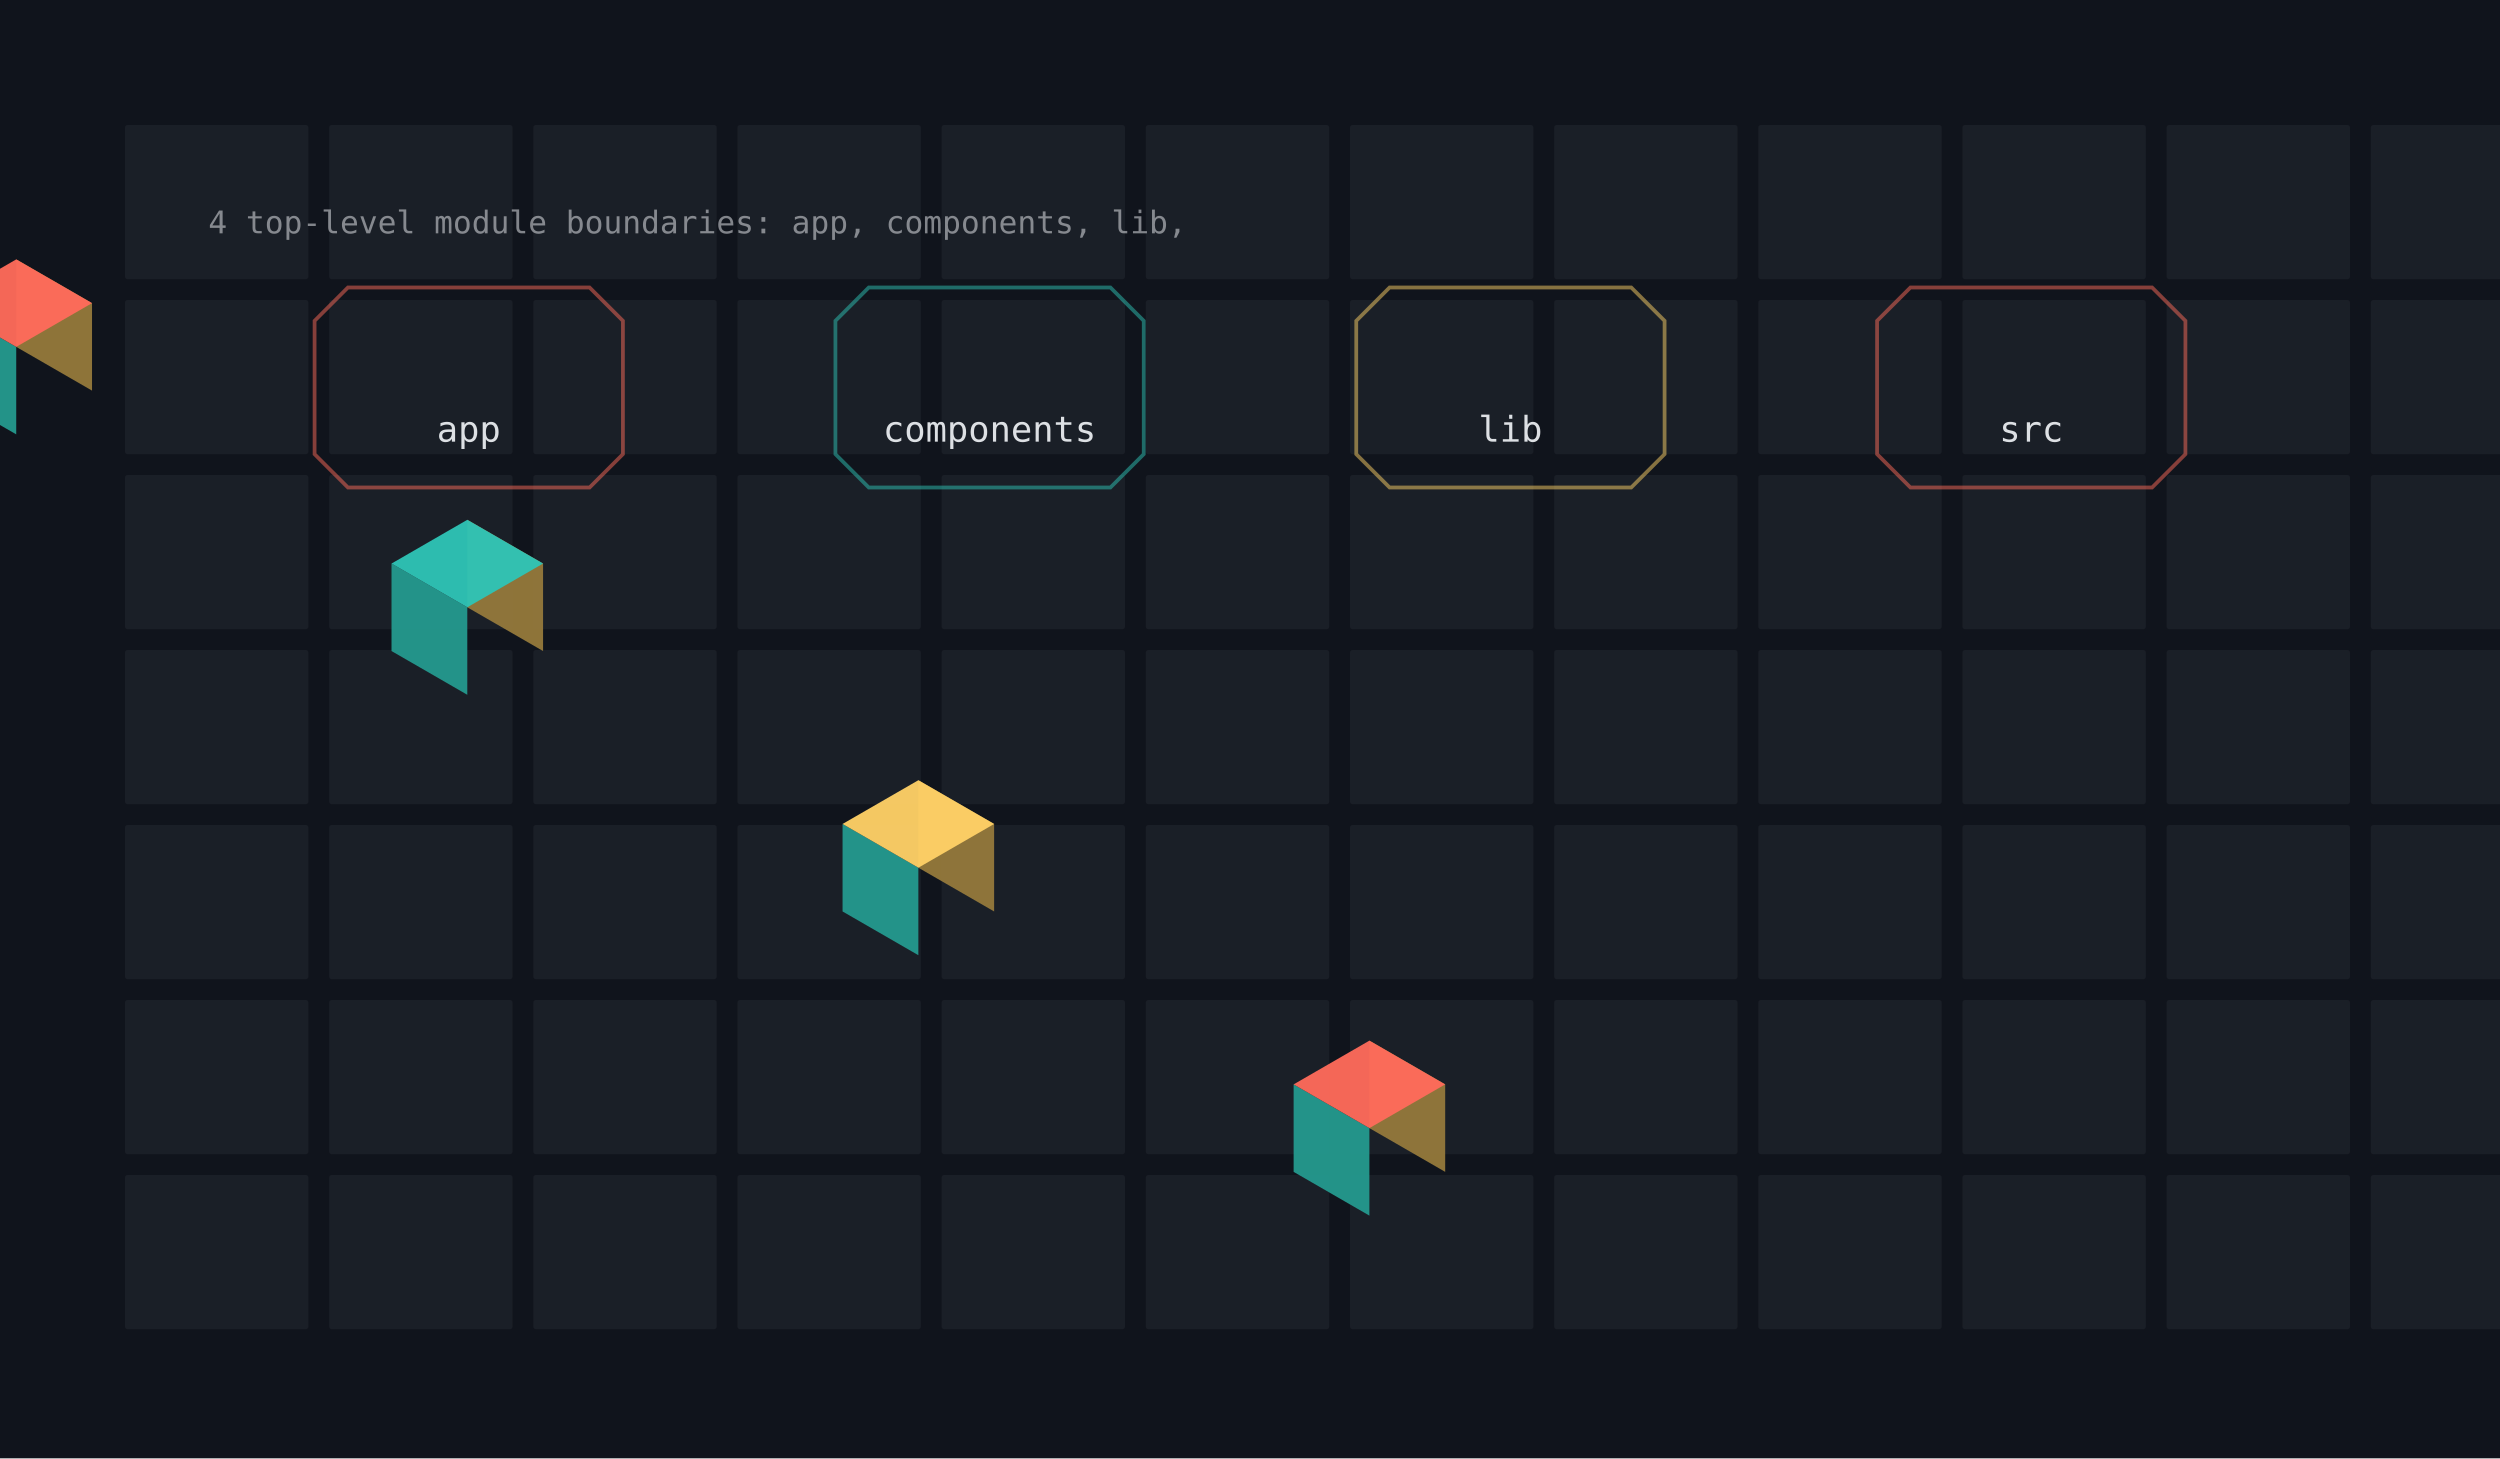
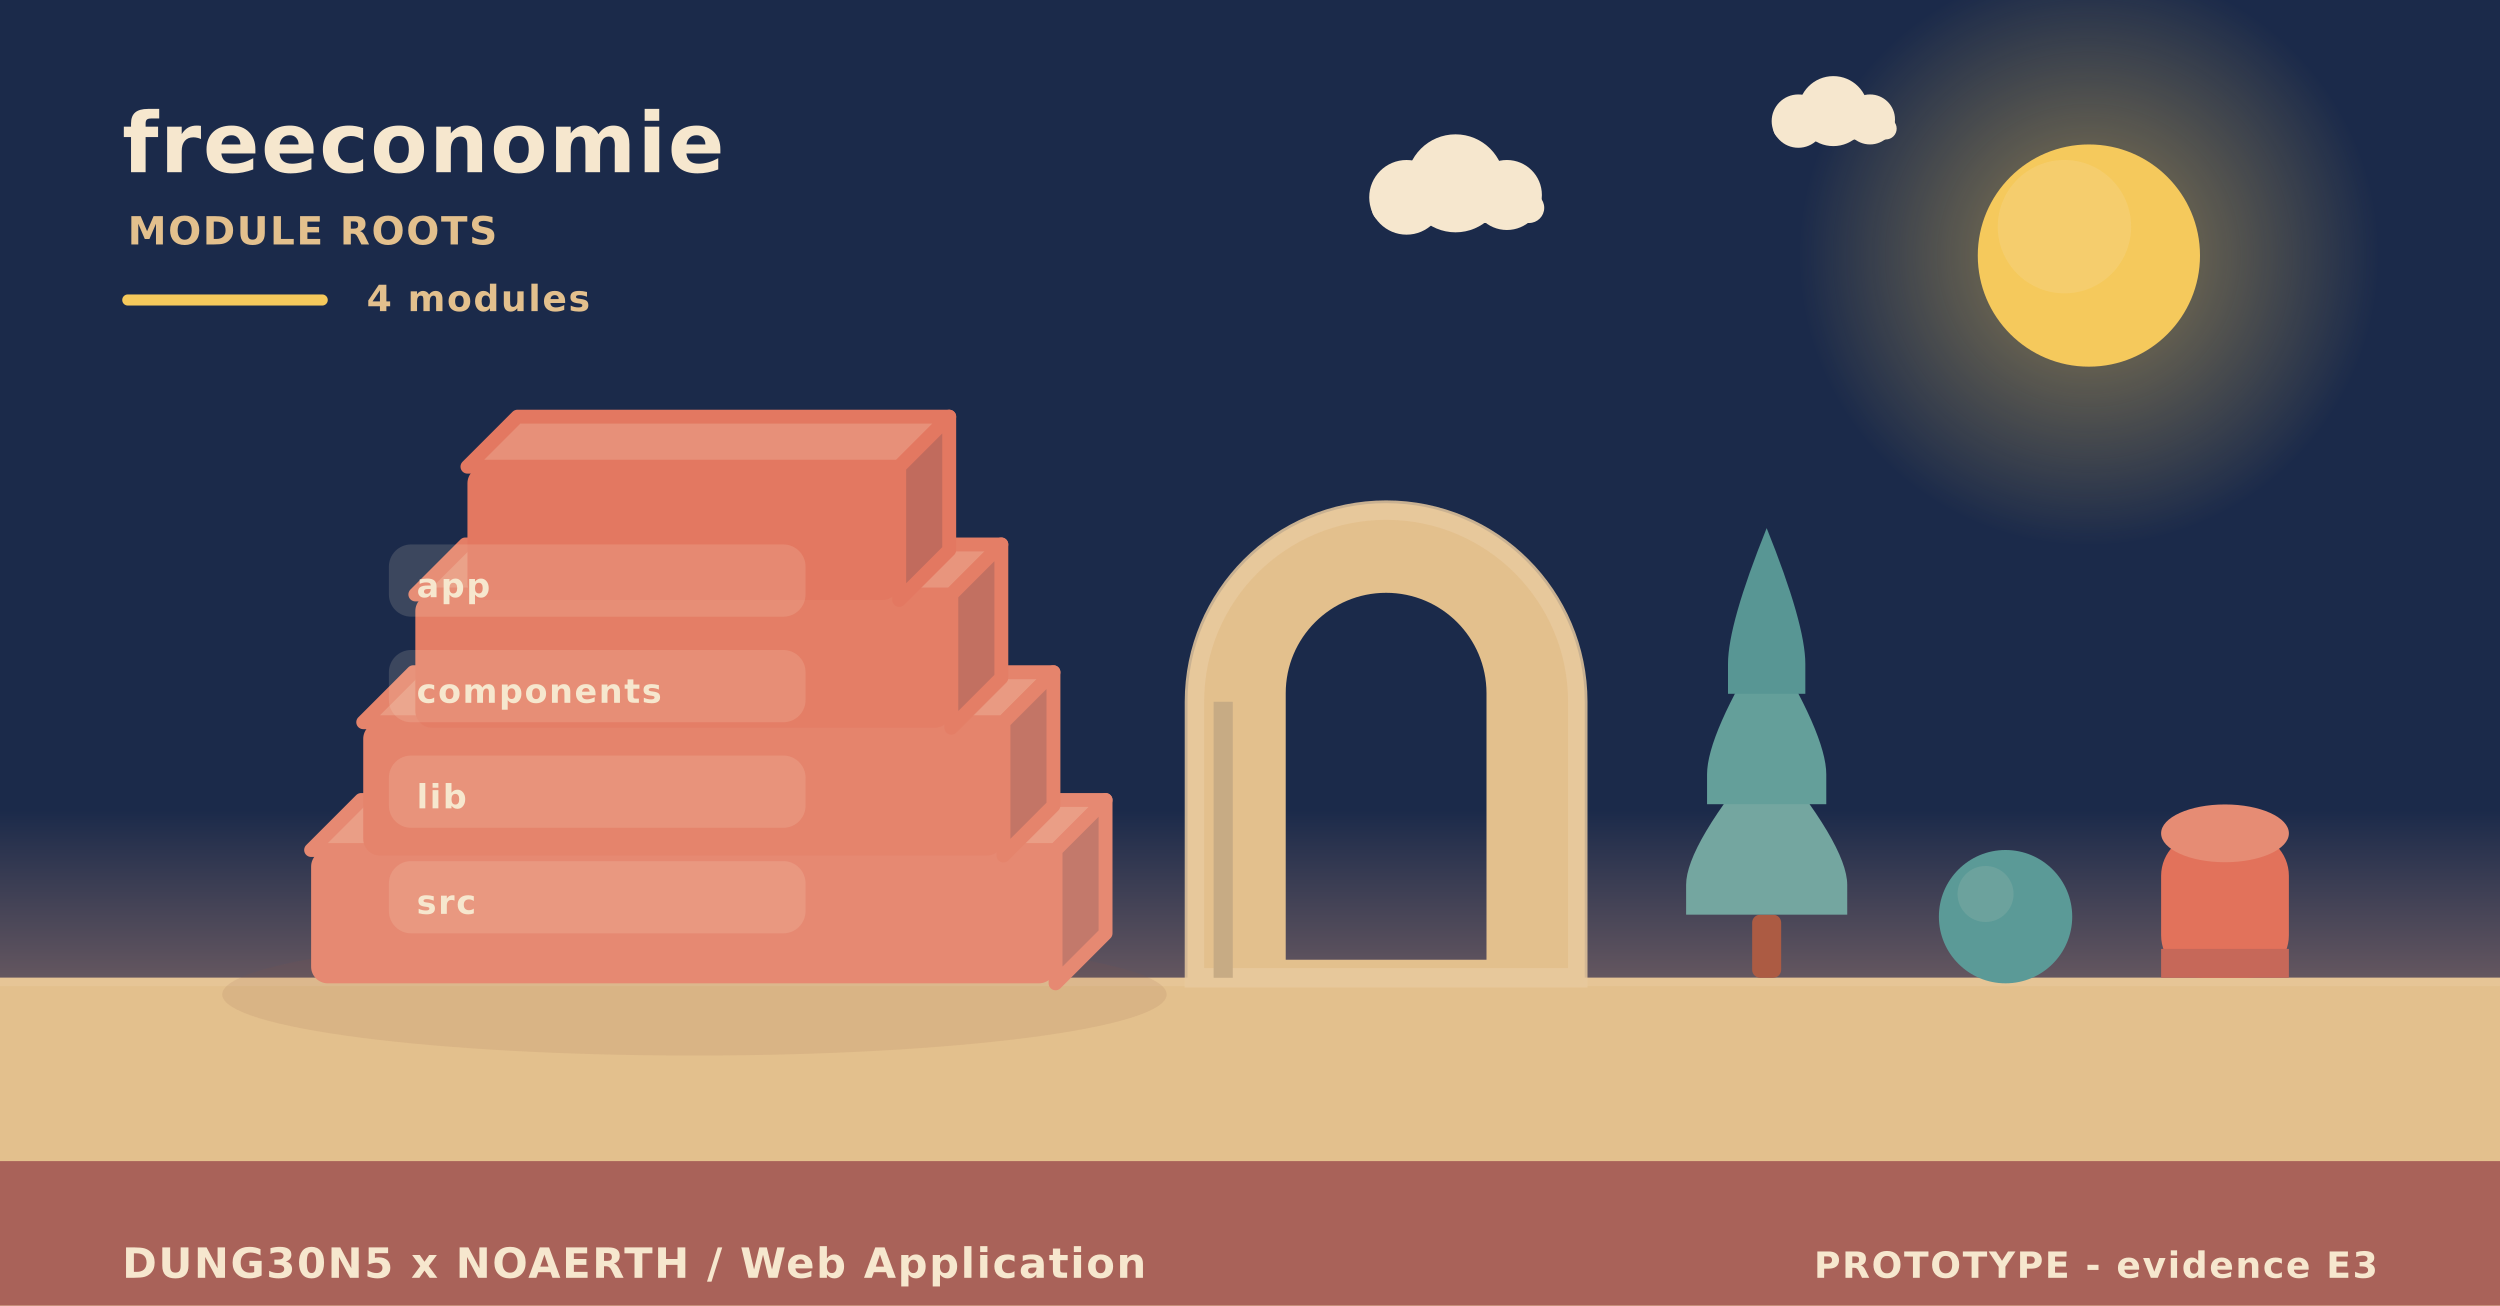
- <svg xmlns="http://www.w3.org/2000/svg" viewBox="0 0 1200 700" width="1200" height="700" role="img" aria-label="freeconomie architecture">
-   <rect width="1200" height="700" fill="#10141c" />
-   <defs>
-     <linearGradient id="ga" x1="0" y1="0" x2="1" y2="1">
-       <stop offset="0%" stop-color="#ff6b5a" />
-       <stop offset="100%" stop-color="#2ec4b6" />
-     </linearGradient>
-   </defs>
-   <rect x="60.00" y="60.00" width="88.00" height="74.00" rx="1.20" fill="#f2f5f9" opacity="0.05" />
-   <rect x="158.00" y="60.00" width="88.00" height="74.00" rx="1.20" fill="#f2f5f9" opacity="0.05" />
-   <rect x="256.00" y="60.00" width="88.00" height="74.00" rx="1.20" fill="#f2f5f9" opacity="0.05" />
-   <rect x="354.00" y="60.00" width="88.00" height="74.00" rx="1.20" fill="#f2f5f9" opacity="0.05" />
-   <rect x="452.00" y="60.00" width="88.00" height="74.00" rx="1.20" fill="#f2f5f9" opacity="0.05" />
-   <rect x="550.00" y="60.00" width="88.00" height="74.00" rx="1.20" fill="#f2f5f9" opacity="0.05" />
-   <rect x="648.00" y="60.00" width="88.00" height="74.00" rx="1.20" fill="#f2f5f9" opacity="0.05" />
-   <rect x="746.00" y="60.00" width="88.00" height="74.00" rx="1.20" fill="#f2f5f9" opacity="0.05" />
-   <rect x="844.00" y="60.00" width="88.00" height="74.00" rx="1.20" fill="#f2f5f9" opacity="0.05" />
-   <rect x="942.00" y="60.00" width="88.00" height="74.00" rx="1.20" fill="#f2f5f9" opacity="0.05" />
-   <rect x="1040.00" y="60.00" width="88.00" height="74.00" rx="1.20" fill="#f2f5f9" opacity="0.05" />
-   <rect x="1138.00" y="60.00" width="88.00" height="74.00" rx="1.20" fill="#f2f5f9" opacity="0.05" />
-   <rect x="60.00" y="144.00" width="88.00" height="74.00" rx="1.20" fill="#f2f5f9" opacity="0.05" />
-   <rect x="158.00" y="144.00" width="88.00" height="74.00" rx="1.20" fill="#f2f5f9" opacity="0.05" />
-   <rect x="256.00" y="144.00" width="88.00" height="74.00" rx="1.20" fill="#f2f5f9" opacity="0.05" />
-   <rect x="354.00" y="144.00" width="88.00" height="74.00" rx="1.20" fill="#f2f5f9" opacity="0.05" />
-   <rect x="452.00" y="144.00" width="88.00" height="74.00" rx="1.20" fill="#f2f5f9" opacity="0.05" />
-   <rect x="550.00" y="144.00" width="88.00" height="74.00" rx="1.20" fill="#f2f5f9" opacity="0.05" />
-   <rect x="648.00" y="144.00" width="88.00" height="74.00" rx="1.20" fill="#f2f5f9" opacity="0.05" />
-   <rect x="746.00" y="144.00" width="88.00" height="74.00" rx="1.20" fill="#f2f5f9" opacity="0.05" />
-   <rect x="844.00" y="144.00" width="88.00" height="74.00" rx="1.20" fill="#f2f5f9" opacity="0.05" />
-   <rect x="942.00" y="144.00" width="88.00" height="74.00" rx="1.20" fill="#f2f5f9" opacity="0.05" />
-   <rect x="1040.00" y="144.00" width="88.00" height="74.00" rx="1.20" fill="#f2f5f9" opacity="0.05" />
-   <rect x="1138.00" y="144.00" width="88.00" height="74.00" rx="1.20" fill="#f2f5f9" opacity="0.05" />
-   <rect x="60.00" y="228.00" width="88.00" height="74.00" rx="1.20" fill="#f2f5f9" opacity="0.05" />
-   <rect x="158.00" y="228.00" width="88.00" height="74.00" rx="1.20" fill="#f2f5f9" opacity="0.05" />
-   <rect x="256.00" y="228.00" width="88.00" height="74.00" rx="1.20" fill="#f2f5f9" opacity="0.05" />
-   <rect x="354.00" y="228.00" width="88.00" height="74.00" rx="1.20" fill="#f2f5f9" opacity="0.05" />
-   <rect x="452.00" y="228.00" width="88.00" height="74.00" rx="1.20" fill="#f2f5f9" opacity="0.05" />
-   <rect x="550.00" y="228.00" width="88.00" height="74.00" rx="1.20" fill="#f2f5f9" opacity="0.05" />
-   <rect x="648.00" y="228.00" width="88.00" height="74.00" rx="1.20" fill="#f2f5f9" opacity="0.05" />
-   <rect x="746.00" y="228.00" width="88.00" height="74.00" rx="1.20" fill="#f2f5f9" opacity="0.05" />
-   <rect x="844.00" y="228.00" width="88.00" height="74.00" rx="1.20" fill="#f2f5f9" opacity="0.05" />
-   <rect x="942.00" y="228.00" width="88.00" height="74.00" rx="1.20" fill="#f2f5f9" opacity="0.05" />
-   <rect x="1040.00" y="228.00" width="88.00" height="74.00" rx="1.20" fill="#f2f5f9" opacity="0.05" />
-   <rect x="1138.00" y="228.00" width="88.00" height="74.00" rx="1.20" fill="#f2f5f9" opacity="0.05" />
-   <rect x="60.00" y="312.00" width="88.00" height="74.00" rx="1.20" fill="#f2f5f9" opacity="0.05" />
-   <rect x="158.00" y="312.00" width="88.00" height="74.00" rx="1.20" fill="#f2f5f9" opacity="0.05" />
-   <rect x="256.00" y="312.00" width="88.00" height="74.00" rx="1.20" fill="#f2f5f9" opacity="0.05" />
-   <rect x="354.00" y="312.00" width="88.00" height="74.00" rx="1.20" fill="#f2f5f9" opacity="0.05" />
-   <rect x="452.00" y="312.00" width="88.00" height="74.00" rx="1.20" fill="#f2f5f9" opacity="0.05" />
-   <rect x="550.00" y="312.00" width="88.00" height="74.00" rx="1.20" fill="#f2f5f9" opacity="0.05" />
-   <rect x="648.00" y="312.00" width="88.00" height="74.00" rx="1.20" fill="#f2f5f9" opacity="0.05" />
-   <rect x="746.00" y="312.00" width="88.00" height="74.00" rx="1.20" fill="#f2f5f9" opacity="0.05" />
-   <rect x="844.00" y="312.00" width="88.00" height="74.00" rx="1.20" fill="#f2f5f9" opacity="0.05" />
-   <rect x="942.00" y="312.00" width="88.00" height="74.00" rx="1.20" fill="#f2f5f9" opacity="0.05" />
-   <rect x="1040.00" y="312.00" width="88.00" height="74.00" rx="1.20" fill="#f2f5f9" opacity="0.05" />
-   <rect x="1138.00" y="312.00" width="88.00" height="74.00" rx="1.20" fill="#f2f5f9" opacity="0.05" />
-   <rect x="60.00" y="396.00" width="88.00" height="74.00" rx="1.20" fill="#f2f5f9" opacity="0.05" />
-   <rect x="158.00" y="396.00" width="88.00" height="74.00" rx="1.20" fill="#f2f5f9" opacity="0.05" />
-   <rect x="256.00" y="396.00" width="88.00" height="74.00" rx="1.20" fill="#f2f5f9" opacity="0.05" />
-   <rect x="354.00" y="396.00" width="88.00" height="74.00" rx="1.20" fill="#f2f5f9" opacity="0.05" />
-   <rect x="452.00" y="396.00" width="88.00" height="74.00" rx="1.20" fill="#f2f5f9" opacity="0.05" />
-   <rect x="550.00" y="396.00" width="88.00" height="74.00" rx="1.20" fill="#f2f5f9" opacity="0.05" />
-   <rect x="648.00" y="396.00" width="88.00" height="74.00" rx="1.20" fill="#f2f5f9" opacity="0.05" />
-   <rect x="746.00" y="396.00" width="88.00" height="74.00" rx="1.20" fill="#f2f5f9" opacity="0.05" />
-   <rect x="844.00" y="396.00" width="88.00" height="74.00" rx="1.20" fill="#f2f5f9" opacity="0.05" />
-   <rect x="942.00" y="396.00" width="88.00" height="74.00" rx="1.20" fill="#f2f5f9" opacity="0.05" />
-   <rect x="1040.00" y="396.00" width="88.00" height="74.00" rx="1.20" fill="#f2f5f9" opacity="0.05" />
-   <rect x="1138.00" y="396.00" width="88.00" height="74.00" rx="1.20" fill="#f2f5f9" opacity="0.05" />
-   <rect x="60.00" y="480.00" width="88.00" height="74.00" rx="1.20" fill="#f2f5f9" opacity="0.05" />
-   <rect x="158.00" y="480.00" width="88.00" height="74.00" rx="1.20" fill="#f2f5f9" opacity="0.05" />
-   <rect x="256.00" y="480.00" width="88.00" height="74.00" rx="1.20" fill="#f2f5f9" opacity="0.05" />
-   <rect x="354.00" y="480.00" width="88.00" height="74.00" rx="1.20" fill="#f2f5f9" opacity="0.05" />
-   <rect x="452.00" y="480.00" width="88.00" height="74.00" rx="1.20" fill="#f2f5f9" opacity="0.05" />
-   <rect x="550.00" y="480.00" width="88.00" height="74.00" rx="1.20" fill="#f2f5f9" opacity="0.05" />
-   <rect x="648.00" y="480.00" width="88.00" height="74.00" rx="1.20" fill="#f2f5f9" opacity="0.05" />
-   <rect x="746.00" y="480.00" width="88.00" height="74.00" rx="1.20" fill="#f2f5f9" opacity="0.05" />
-   <rect x="844.00" y="480.00" width="88.00" height="74.00" rx="1.20" fill="#f2f5f9" opacity="0.05" />
-   <rect x="942.00" y="480.00" width="88.00" height="74.00" rx="1.20" fill="#f2f5f9" opacity="0.05" />
-   <rect x="1040.00" y="480.00" width="88.00" height="74.00" rx="1.20" fill="#f2f5f9" opacity="0.05" />
-   <rect x="1138.00" y="480.00" width="88.00" height="74.00" rx="1.20" fill="#f2f5f9" opacity="0.05" />
-   <rect x="60.00" y="564.00" width="88.00" height="74.00" rx="1.20" fill="#f2f5f9" opacity="0.05" />
-   <rect x="158.00" y="564.00" width="88.00" height="74.00" rx="1.20" fill="#f2f5f9" opacity="0.05" />
-   <rect x="256.00" y="564.00" width="88.00" height="74.00" rx="1.20" fill="#f2f5f9" opacity="0.05" />
-   <rect x="354.00" y="564.00" width="88.00" height="74.00" rx="1.20" fill="#f2f5f9" opacity="0.05" />
-   <rect x="452.00" y="564.00" width="88.00" height="74.00" rx="1.20" fill="#f2f5f9" opacity="0.05" />
-   <rect x="550.00" y="564.00" width="88.00" height="74.00" rx="1.20" fill="#f2f5f9" opacity="0.05" />
-   <rect x="648.00" y="564.00" width="88.00" height="74.00" rx="1.20" fill="#f2f5f9" opacity="0.05" />
-   <rect x="746.00" y="564.00" width="88.00" height="74.00" rx="1.20" fill="#f2f5f9" opacity="0.05" />
-   <rect x="844.00" y="564.00" width="88.00" height="74.00" rx="1.20" fill="#f2f5f9" opacity="0.05" />
-   <rect x="942.00" y="564.00" width="88.00" height="74.00" rx="1.20" fill="#f2f5f9" opacity="0.05" />
-   <rect x="1040.00" y="564.00" width="88.00" height="74.00" rx="1.20" fill="#f2f5f9" opacity="0.05" />
-   <rect x="1138.00" y="564.00" width="88.00" height="74.00" rx="1.20" fill="#f2f5f9" opacity="0.05" />
-   <path d="M167.00,138.00 H283.00 L299.00,154.00 V218.00 L283.00,234.00 H167.00 L151.00,218.00 V154.00 Z" fill="none" stroke="rgba(255,107,90,0.550)" stroke-width="1.80" opacity="0.90" />
-   <polygon points="7.79,166.50 44.17,187.50 44.17,145.50 7.79,124.50" fill="#94793b" opacity="0.95" />
-   <polygon points="-28.58,187.50 7.79,208.50 7.79,166.50 -28.58,145.50" fill="#24998e" opacity="0.95" />
-   <polygon points="7.79,124.50 44.17,145.50 7.79,166.50 -28.58,145.50" fill="#ff6b5a" opacity="0.95" />
-   <text x="225" y="212" font-family="ui-monospace,Menlo,monospace" font-size="17" fill="rgba(242,245,249,0.900)" text-anchor="middle">app</text>
-   <path d="M417.00,138.00 H533.00 L549.00,154.00 V218.00 L533.00,234.00 H417.00 L401.00,218.00 V154.00 Z" fill="none" stroke="rgba(46,196,182,0.550)" stroke-width="1.80" opacity="0.90" />
-   <polygon points="224.30,291.50 260.67,312.50 260.67,270.50 224.30,249.50" fill="#94793b" opacity="0.95" />
-   <polygon points="187.93,312.50 224.30,333.50 224.30,291.50 187.93,270.50" fill="#24998e" opacity="0.95" />
-   <polygon points="224.30,249.50 260.67,270.50 224.30,291.50 187.93,270.50" fill="#2ec4b6" opacity="0.95" />
-   <text x="475" y="212" font-family="ui-monospace,Menlo,monospace" font-size="17" fill="rgba(242,245,249,0.900)" text-anchor="middle">components</text>
-   <path d="M667.00,138.00 H783.00 L799.00,154.00 V218.00 L783.00,234.00 H667.00 L651.00,218.00 V154.00 Z" fill="none" stroke="rgba(255,209,102,0.550)" stroke-width="1.80" opacity="0.90" />
-   <polygon points="440.81,416.50 477.18,437.50 477.18,395.50 440.81,374.50" fill="#94793b" opacity="0.95" />
-   <polygon points="404.43,437.50 440.81,458.50 440.81,416.50 404.43,395.50" fill="#24998e" opacity="0.95" />
-   <polygon points="440.81,374.50 477.18,395.50 440.81,416.50 404.43,395.50" fill="#ffd166" opacity="0.95" />
-   <text x="725" y="212" font-family="ui-monospace,Menlo,monospace" font-size="17" fill="rgba(242,245,249,0.900)" text-anchor="middle">lib</text>
-   <path d="M917.00,138.00 H1033.00 L1049.00,154.00 V218.00 L1033.00,234.00 H917.00 L901.00,218.00 V154.00 Z" fill="none" stroke="rgba(255,107,90,0.550)" stroke-width="1.80" opacity="0.90" />
-   <polygon points="657.31,541.50 693.69,562.50 693.69,520.50 657.31,499.50" fill="#94793b" opacity="0.95" />
-   <polygon points="620.94,562.50 657.31,583.50 657.31,541.50 620.94,520.50" fill="#24998e" opacity="0.95" />
-   <polygon points="657.31,499.50 693.69,520.50 657.31,541.50 620.94,520.50" fill="#ff6b5a" opacity="0.95" />
-   <text x="975" y="212" font-family="ui-monospace,Menlo,monospace" font-size="17" fill="rgba(242,245,249,0.900)" text-anchor="middle">src</text>
-   <text x="100" y="112" font-family="ui-monospace,Menlo,monospace" font-size="15" fill="rgba(242,245,249,0.500)">4 top-level module boundaries: app, components, lib,</text>
+ <svg xmlns="http://www.w3.org/2000/svg" width="900" height="470" viewBox="0 0 900 470" role="img" aria-label="freeconomie - how it is built">
+   <linearGradient id="skya" x1="0" y1="0" x2="0" y2="1">
+     <stop offset="0" stop-color="#1b2a4a" />
+     <stop offset="0.62" stop-color="#1b2a4a" />
+     <stop offset="1" stop-color="#f3ad8a" />
+   </linearGradient>
+   <rect width="900" height="470" fill="url(#skya)" />
+   <radialGradient id="suna">
+     <stop offset="0.35" stop-color="#f5c95c" stop-opacity="0.34" />
+     <stop offset="1" stop-color="#f5c95c" stop-opacity="0" />
+   </radialGradient>
+   <circle cx="752" cy="92" r="104" fill="url(#suna)" />
+   <circle cx="752" cy="92" r="40" fill="#f5c95c" />
+   <circle cx="743.2" cy="81.6" r="24" fill="#f5d27e" opacity="0.5" />
+   <g>
+     <circle cx="524" cy="66" r="17.64" fill="#f6e7ce" />
+     <circle cx="506.36" cy="71.04" r="13.44" fill="#f6e7ce" />
+     <circle cx="542.48" cy="70.2" r="12.6" fill="#f6e7ce" />
+     <rect x="493.76" y="69.36" width="62.16" height="10.92" rx="5.46" fill="#f6e7ce" />
+   </g>
+   <g>
+     <circle cx="660" cy="40" r="12.6" fill="#f6e7ce" />
+     <circle cx="647.4" cy="43.6" r="9.6" fill="#f6e7ce" />
+     <circle cx="673.2" cy="43" r="9" fill="#f6e7ce" />
+     <rect x="638.4" y="42.4" width="44.4" height="7.8" rx="3.9" fill="#f6e7ce" />
+   </g>
+   <rect x="0" y="352" width="900" height="118" fill="#e3c08d" />
+   <rect x="0" y="352" width="900" height="3" fill="#e6c596" />
+   <text x="44" y="62" font-family="Verdana,DejaVu Sans,sans-serif" font-size="30" font-weight="700" letter-spacing="0.6" fill="#f6e7ce" text-anchor="start">freeconomie</text>
+   <text x="46" y="88" font-family="Verdana,DejaVu Sans,sans-serif" font-size="14" font-weight="700" letter-spacing="0.6" fill="#e3c08d" text-anchor="start">MODULE ROOTS</text>
+   <rect x="44" y="106" width="74" height="4" rx="2" fill="#f5c95c" />
+   <text x="132" y="112" font-family="Verdana,DejaVu Sans,sans-serif" font-size="13" font-weight="700" letter-spacing="0.6" fill="#e3c08d" text-anchor="start">4 modules</text>
+   <ellipse cx="250" cy="358" rx="170" ry="22" fill="rgba(138,90,68,0.11)" />
+   <path d="M112,306 L380,306 L398,288 L130,288 Z" fill="#ea9e86" stroke="#e68972" stroke-width="5" stroke-linejoin="round" />
+   <path d="M380,306 L398,288 L398,336 L380,354 Z" fill="#c3796b" stroke="#e68972" stroke-width="5" stroke-linejoin="round" />
+   <rect x="112" y="306" width="268" height="48" rx="6" fill="#e68972" />
+   <path d="M130.76,260 L361.24,260 L379.24,242 L148.76,242 Z" fill="#e99a82" stroke="#e5846c" stroke-width="5" stroke-linejoin="round" />
+   <path d="M361.24,260 L379.24,242 L379.24,290 L361.24,308 Z" fill="#c37566" stroke="#e5846c" stroke-width="5" stroke-linejoin="round" />
+   <rect x="130.76" y="260" width="230.48" height="48" rx="6" fill="#e5846c" />
+   <path d="M149.52,214 L342.48,214 L360.48,196 L167.52,196 Z" fill="#e8957d" stroke="#e47e66" stroke-width="5" stroke-linejoin="round" />
+   <path d="M342.48,214 L360.48,196 L360.48,244 L342.48,262 Z" fill="#c27061" stroke="#e47e66" stroke-width="5" stroke-linejoin="round" />
+   <rect x="149.52" y="214" width="192.96" height="48" rx="6" fill="#e47e66" />
+   <path d="M168.28,168 L323.72,168 L341.72,150 L186.28,150 Z" fill="#e79079" stroke="#e37861" stroke-width="5" stroke-linejoin="round" />
+   <path d="M323.72,168 L341.72,150 L341.72,198 L323.72,216 Z" fill="#c16b5d" stroke="#e37861" stroke-width="5" stroke-linejoin="round" />
+   <rect x="168.28" y="168" width="155.44" height="48" rx="6" fill="#e37861" />
+   <rect x="140" y="196" width="150" height="26" rx="8" fill="rgba(246,231,206,0.16)" opacity="0.94" />
+   <text x="150" y="215" font-family="Verdana,DejaVu Sans,sans-serif" font-size="12" font-weight="700" letter-spacing="0.6" fill="#f6e7ce" text-anchor="start">app</text>
+   <rect x="140" y="234" width="150" height="26" rx="8" fill="rgba(246,231,206,0.16)" opacity="0.94" />
+   <text x="150" y="253" font-family="Verdana,DejaVu Sans,sans-serif" font-size="12" font-weight="700" letter-spacing="0.6" fill="#f6e7ce" text-anchor="start">components</text>
+   <rect x="140" y="272" width="150" height="26" rx="8" fill="rgba(246,231,206,0.16)" opacity="0.94" />
+   <text x="150" y="291" font-family="Verdana,DejaVu Sans,sans-serif" font-size="12" font-weight="700" letter-spacing="0.6" fill="#f6e7ce" text-anchor="start">lib</text>
+   <rect x="140" y="310" width="150" height="26" rx="8" fill="rgba(246,231,206,0.16)" opacity="0.94" />
+   <text x="150" y="329" font-family="Verdana,DejaVu Sans,sans-serif" font-size="12" font-weight="700" letter-spacing="0.6" fill="#f6e7ce" text-anchor="start">src</text>
+   <path d="M430,352 L430,252.64 A69,69 0 0 1 568,252.64 L568,352 Z M460.36,348 L460.36,249.55 A38.64,38.64 0 0 1 537.64,249.55 L537.64,348 Z" fill="#e3c08d" fill-rule="evenodd" stroke="#e3c08d" stroke-width="5" stroke-linejoin="round" />
+   <path d="M430,352 L430,252.64 A69,69 0 0 1 568,252.64 L568,352 Z" fill="none" stroke="#e8c99d" stroke-width="7" stroke-linecap="round" opacity="0.85" />
+   <rect x="436.9" y="252.64" width="6.9" height="99.36" fill="#c7ab84" />
+   <rect x="630.78" y="329.28" width="10.44" height="22.72" rx="2.9" fill="#ac5b43" />
+   <path d="M636,269.64 Q607,304.23 607,318.54 Q607,329.28 607,329.28 L665,329.28 Q665,329.28 665,318.54 Q665,304.23 636,269.64 Z" fill="#74a6a0" />
+   <path d="M636,229.88 Q614.54,264.47 614.54,278.78 Q614.54,289.52 614.54,289.52 L657.46,289.52 Q657.46,289.52 657.46,278.78 Q657.46,264.47 636,229.88 Z" fill="#649f9a" />
+   <path d="M636,190.12 Q622.08,224.71 622.08,239.02 Q622.08,249.76 622.08,249.76 L649.92,249.76 Q649.92,249.76 649.92,239.02 Q649.92,224.71 636,190.12 Z" fill="#589694" />
+   <circle cx="722" cy="330" r="24" fill="#5b9a97" />
+   <circle cx="714.8" cy="321.84" r="10.08" fill="#7aa9a2" opacity="0.55" />
+   <rect x="778" y="300" width="46" height="52" rx="15.33" fill="#e2725b" />
+   <ellipse cx="801" cy="300" rx="23" ry="10.4" fill="#e68c74" />
+   <rect x="778" y="341.6" width="46" height="10.4" fill="#c66859" />
+   <rect x="0" y="418" width="900" height="52" rx="0" fill="#a65c56" opacity="0.94" />
+   <text x="44" y="460" font-family="Verdana,DejaVu Sans,sans-serif" font-size="15" font-weight="700" letter-spacing="0.6" fill="#f6e7ce" text-anchor="start">DUNG30N5 x NOAERTH  /  Web Application</text>
+   <text x="856" y="460" font-family="Verdana,DejaVu Sans,sans-serif" font-size="13" font-weight="700" letter-spacing="0.6" fill="#f6e7ce" text-anchor="end">PROTOTYPE  -  evidence E3</text>
</svg>
